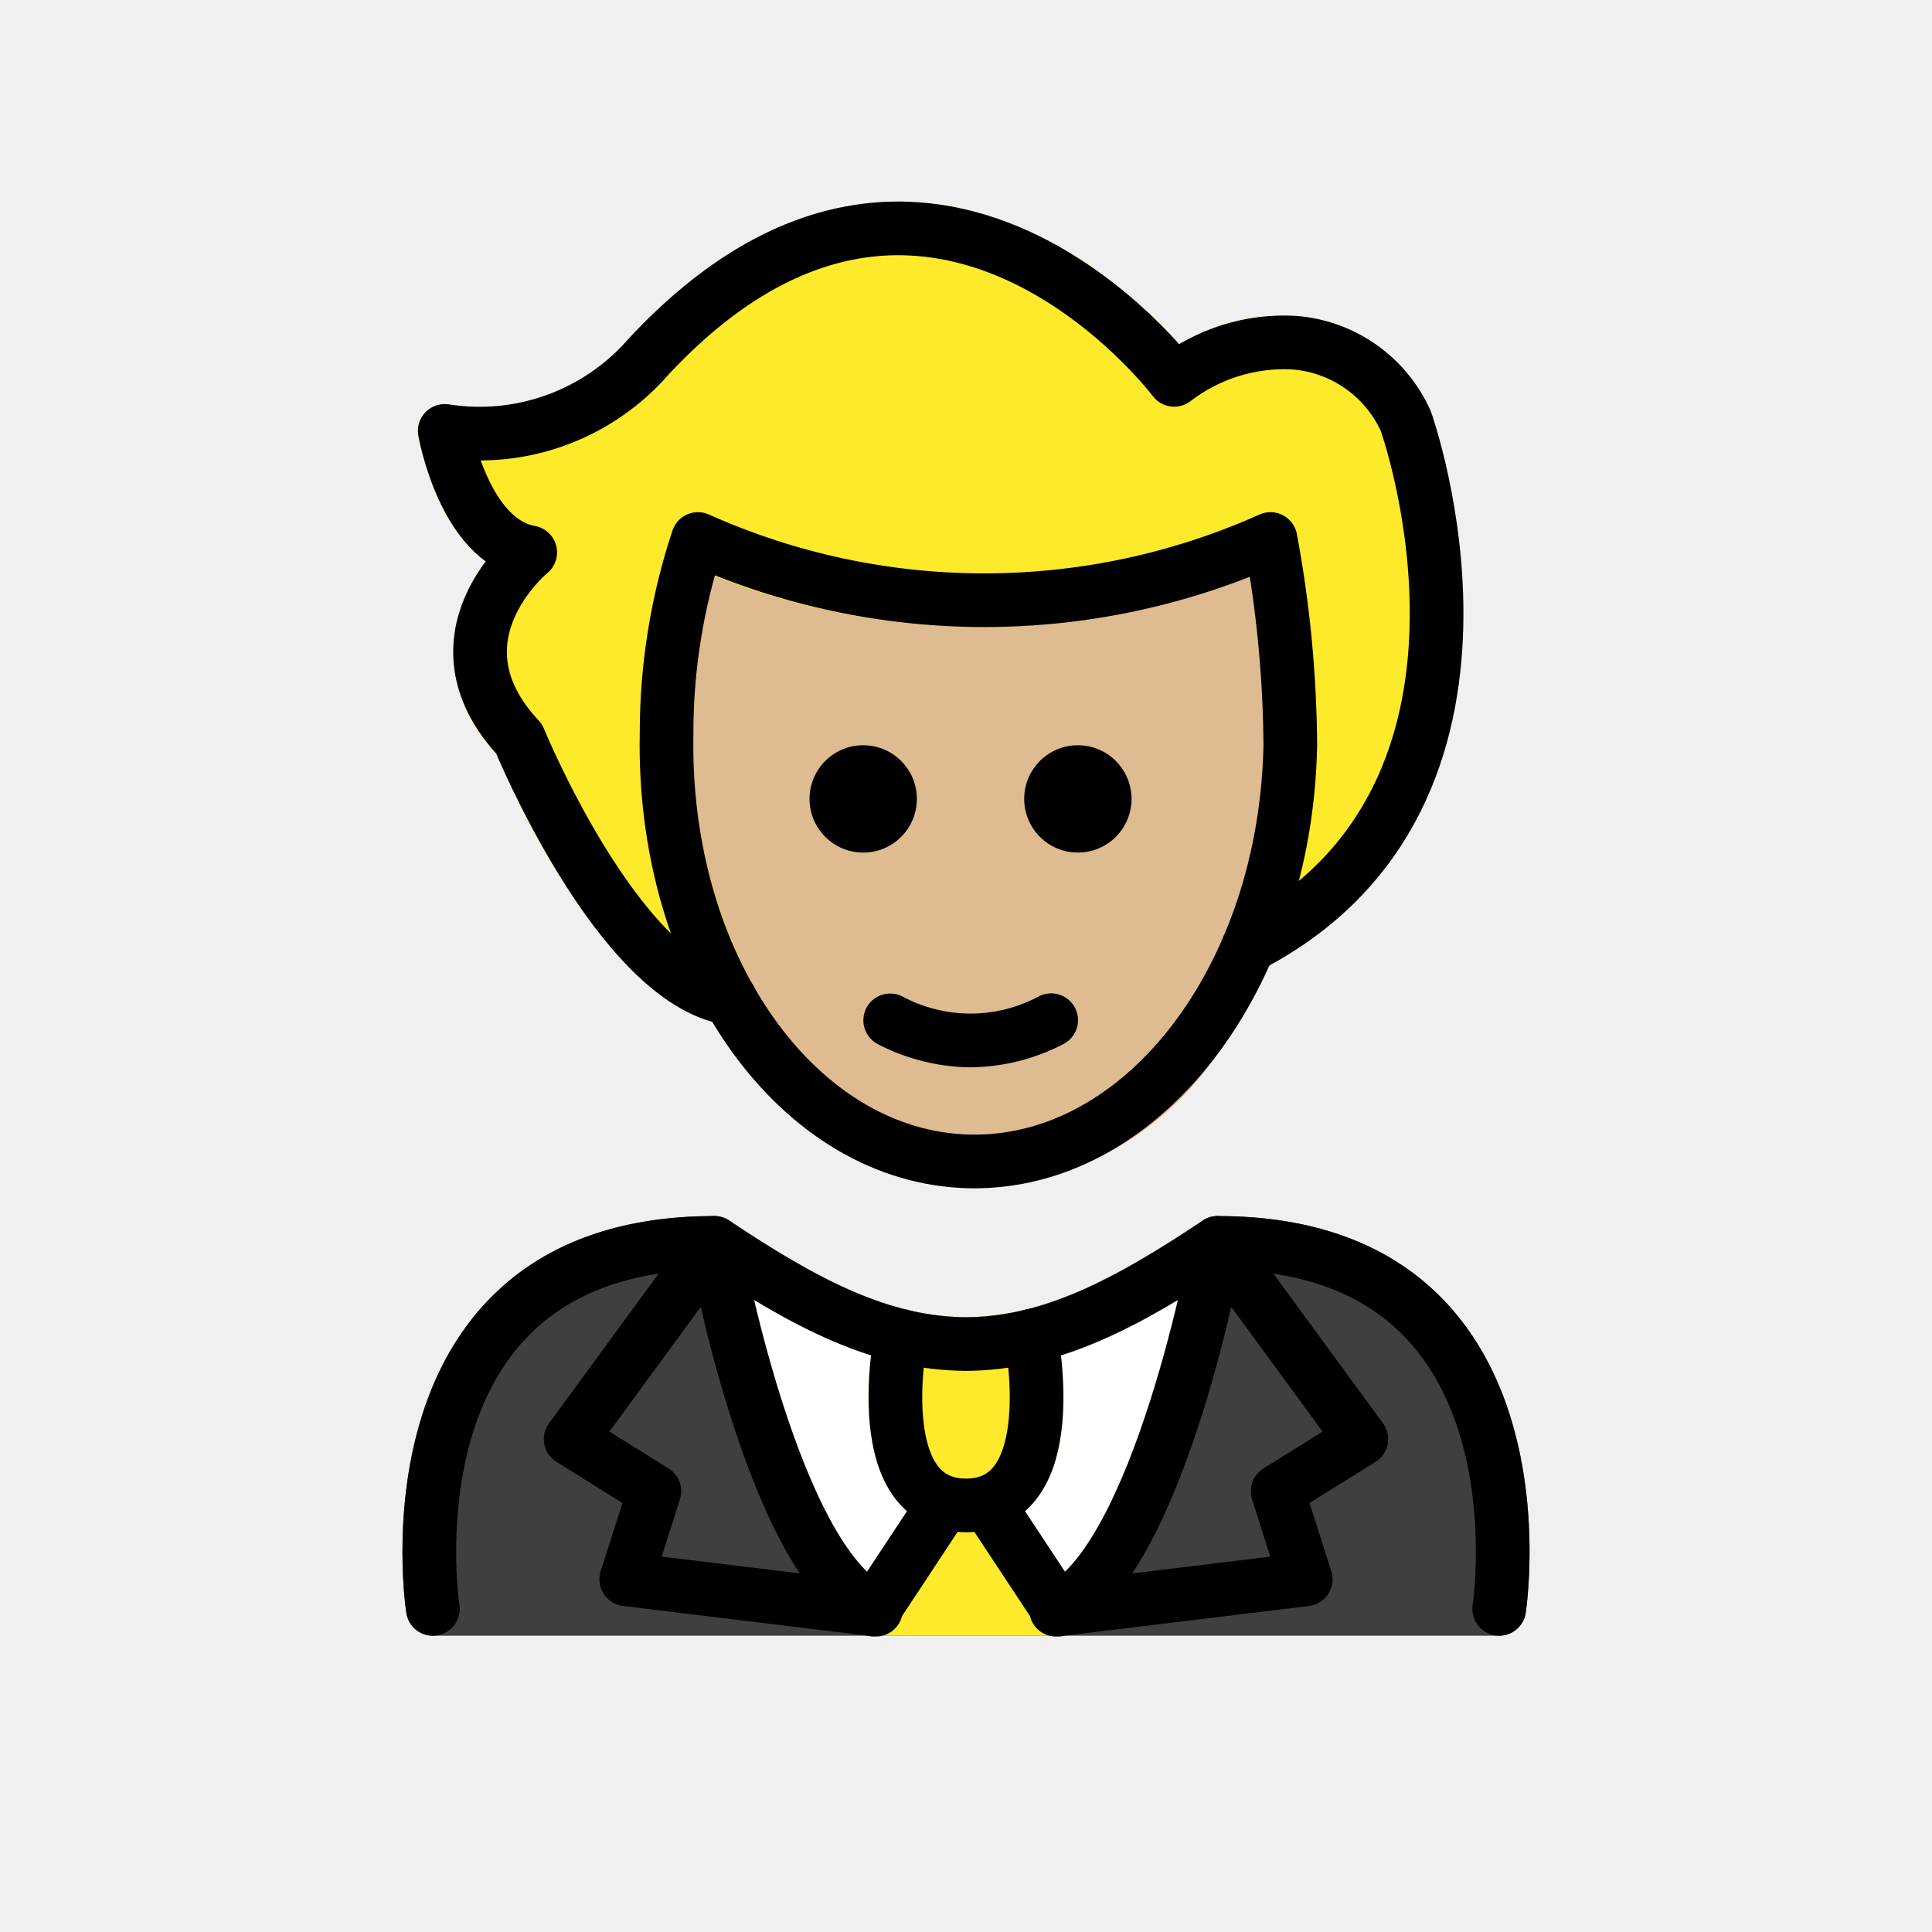
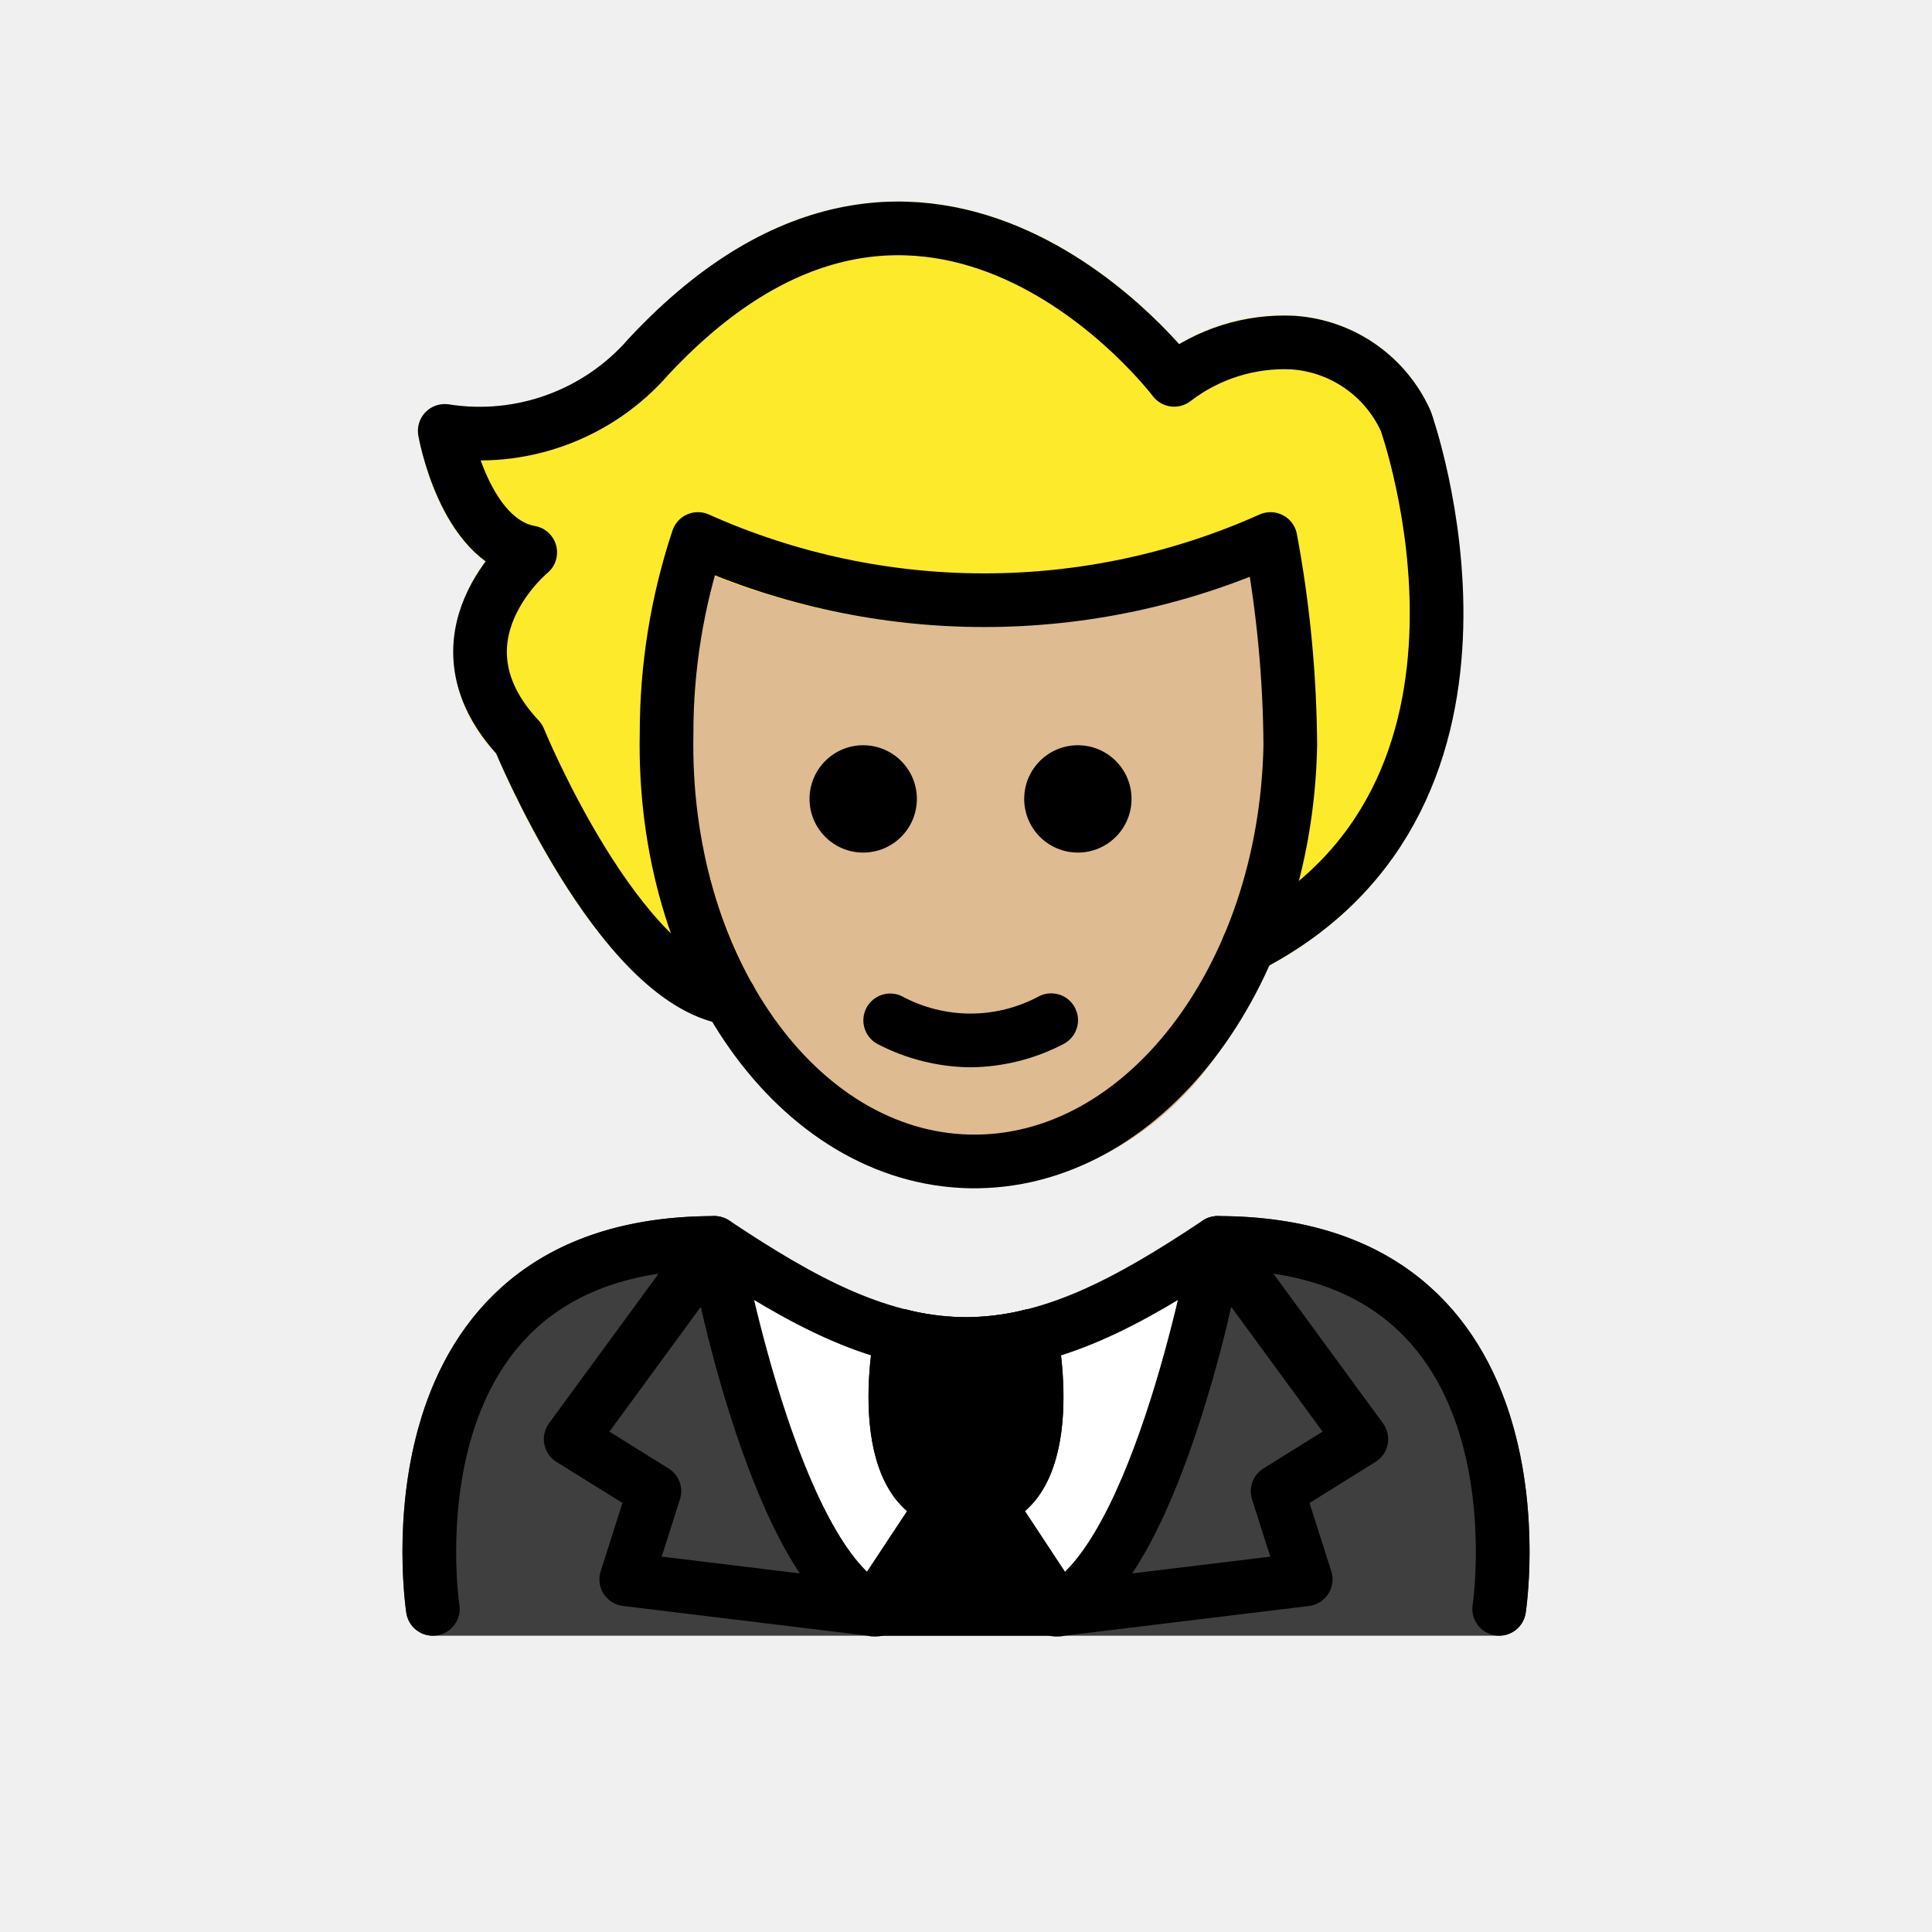
<svg xmlns="http://www.w3.org/2000/svg" id="emoji" viewBox="0 0 72 72">
  <g id="color">
    <path fill="#3f3f3f" d="M55.869,60.958H16.131a1.001,1.001,0,0,1-.988-.848C15.1,59.829,14.126,53.174,17.84,48.845c2.008-2.339,4.963-3.525,8.783-3.525a1.001,1.001,0,0,1,.555.168c3.316,2.211,5.954,3.587,8.822,3.601,2.868-.014,5.505-1.39,8.822-3.601a1.001,1.001,0,0,1,.555-.168c3.821,0,6.776,1.187,8.783,3.526,3.714,4.329,2.74,10.983,2.697,11.265A1.001,1.001,0,0,1,55.869,60.958Z" />
    <path fill="#fff" d="M46.358,46.513l.003-.014a.919.919,0,0,0-.002-.108.712.712,0,0,0-.1-.507.954.954,0,0,0-.049-.12l-.006-.006a1.001,1.001,0,0,0-.219-.218c-.021-.017-.036-.042-.058-.057-.009-.006-.021-.007-.03-.012a.994.994,0,0,0-.332-.133l-.007-.003a.935.935,0,0,0-.136.002.701.701,0,0,0-.498.108.935.935,0,0,0-.1.041C41.505,47.698,38.868,49.074,36,49.088c-2.862-.014-5.495-1.384-8.801-3.587l-.013-.009-.008-.005c-.017-.011-.038-.012-.056-.023a.766.766,0,0,0-.542-.127.948.948,0,0,0-.136-.002l-.007.003a.984.984,0,0,0-.47.25,1.002,1.002,0,0,0-.168.168l-.008.007a.963.963,0,0,0-.062.151.724.724,0,0,0-.087.517c.003.022-.005.043-.001.065l.002.008.003.016c.247,1.351,2.46,12.304,6.585,14.296a.997.997,0,0,0,.435.1h6.64a.997.997,0,0,0,.435-.1c4.131-1.995,6.375-12.974,6.618-14.302Z" />
-     <path fill="#fcea2b" d="M40.259,59.467l-2.067-3.153a4.654,4.654,0,0,0,.374-.377c1.645-2.008.923-5.911.835-6.35-.001-.006-.006-.011-.007-.017s.001-.013-.001-.019a.936.936,0,0,0-.067-.144,1.002,1.002,0,0,0-.094-.202.965.965,0,0,0-.101-.1,1.21,1.21,0,0,0-.531-.3,901.051,901.051,0,0,0-.375-.003c-.01.002-.017.009-.027.011-.004.001-.008-.001-.012,0a8.905,8.905,0,0,1-4.372,0c-.004-.001-.009.001-.013,0-.01-.002-.017-.009-.027-.011a.982.982,0,0,0-.222.001,1.003,1.003,0,0,0-.15.001,4.706,4.706,0,0,0-.353.137.992.992,0,0,0-.193.176.943.943,0,0,0-.086.085.986.986,0,0,0-.104.223.925.925,0,0,0-.059.126c-.001.006.001.011-.001.017-.002.007-.007.012-.008.02-.088.439-.81,4.342.835,6.35a4.69,4.69,0,0,0,.38.373L31.741,59.45a.919.919,0,0,0-.048.981.999.999,0,0,0,.881.527h6.852a.998.998,0,0,0,.881-.527A.89.89,0,0,0,40.259,59.467Z" />
+     <path fill="#000000" d="M40.259,59.467l-2.067-3.153a4.654,4.654,0,0,0,.374-.377c1.645-2.008.923-5.911.835-6.35-.001-.006-.006-.011-.007-.017s.001-.013-.001-.019a.936.936,0,0,0-.067-.144,1.002,1.002,0,0,0-.094-.202.965.965,0,0,0-.101-.1,1.21,1.21,0,0,0-.531-.3,901.051,901.051,0,0,0-.375-.003c-.01.002-.017.009-.027.011-.004.001-.008-.001-.012,0a8.905,8.905,0,0,1-4.372,0c-.004-.001-.009.001-.013,0-.01-.002-.017-.009-.027-.011a.982.982,0,0,0-.222.001,1.003,1.003,0,0,0-.15.001,4.706,4.706,0,0,0-.353.137.992.992,0,0,0-.193.176.943.943,0,0,0-.086.085.986.986,0,0,0-.104.223.925.925,0,0,0-.059.126c-.001.006.001.011-.001.017-.002.007-.007.012-.008.02-.088.439-.81,4.342.835,6.35a4.69,4.69,0,0,0,.38.373L31.741,59.45a.919.919,0,0,0-.048.981.999.999,0,0,0,.881.527h6.852a.998.998,0,0,0,.881-.527A.89.89,0,0,0,40.259,59.467Z" />
  </g>
  <g id="skin">
    <path fill="#debb90" d="M36.322,44.284c-.068,0-.138-.001-.206-.002C29.156,44.137,23.651,36.519,23.842,27.3a23.622,23.622,0,0,1,1.246-7.603,1.001,1.001,0,0,1,.586-.552.991.991,0,0,1,.804.059,25.356,25.356,0,0,0,20.476-.036,1,1,0,0,1,1.377.736,43.874,43.874,0,0,1,.755,7.934A19.764,19.764,0,0,1,45.242,39.46,11.316,11.316,0,0,1,36.322,44.284Z" />
  </g>
  <g id="hair">
    <path fill="#fcea2b" d="M53.325,15.336a5.971,5.971,0,0,0-5.045-3.564,7.449,7.449,0,0,0-4.333,1.055c-1.389-1.553-5.031-5.044-9.91-5.3-3.695-.196-7.272,1.515-10.645,5.136A7.294,7.294,0,0,1,16.75,15.075a1,1,0,0,0-1.16,1.156c.069.399.638,3.329,2.508,4.697a5.824,5.824,0,0,0-1.196,3.048,5.514,5.514,0,0,0,1.587,4.104c.638,1.512,4.087,9.223,8.405,10.074.028.009.056.016.085.022.018.003.036.011.054.014a.995.995,0,0,0,.138.011c.007,0,.014.003.022.003a.994.994,0,0,0,.31-.056c.03-.01.058-.023.087-.035a.948.948,0,0,0,.094-.038c.024-.013.037-.036.059-.051a.977.977,0,0,0,.178-.155.962.962,0,0,0,.088-.105.982.982,0,0,0,.103-.206.962.962,0,0,0,.047-.132c.005-.022.018-.04.022-.063a131.672,131.672,0,0,1-.013-.326,215.659,215.659,0,0,0-.106-.325A18.542,18.542,0,0,1,25.842,27.32a25.05,25.05,0,0,1,.745-5.866,27.24,27.24,0,0,0,19.98.027,36.13,36.13,0,0,1,.52,6.277c0,.004.002.009.002.013l-.003.013a19.292,19.292,0,0,1-1.475,7.084c-.006.014-.003.029-.009.042a.993.993,0,0,0-.045.219.584.584,0,0,0,.017.353.98.98,0,0,0,.054.189c.007.015.006.032.013.047a.941.941,0,0,0,.09.113,1.912,1.912,0,0,0,.408.348c.014.006.029.004.044.009a.982.982,0,0,0,.209.043,1.06,1.06,0,0,0,.139.028c.016,0,.03-.006.046-.007.03-.001.058-.009.087-.013a.987.987,0,0,0,.268-.076c.018-.008.038-.007.057-.016C58.49,30.209,53.384,15.503,53.325,15.336Z" />
  </g>
  <g id="line">
    <path fill="none" stroke="#000" stroke-linecap="round" stroke-linejoin="round" stroke-width="2" d="M48.086,27.805a43.376,43.376,0,0,0-.738-7.718h0a26.091,26.091,0,0,1-21.338,0A22.928,22.928,0,0,0,24.842,27.32c-.181,8.682,4.875,15.828,11.294,15.962s11.768-6.796,11.949-15.477" />
    <path fill="none" stroke="#000" stroke-linecap="round" stroke-linejoin="round" stroke-width="2" d="M46.53,35.26C57.386,29.654,52.39,15.692,52.39,15.692a4.981,4.981,0,0,0-4.198-2.924,6.719,6.719,0,0,0-4.434,1.388S34.646,2.055,24.171,13.29a8.345,8.345,0,0,1-7.597,2.768s.714,4.088,3.186,4.528c0,0-3.916,3.204-.416,6.947,0,0,3.687,8.997,7.847,9.669" />
    <path d="M42.169,29.773a2,2,0,1,1-2-2,2.001,2.001,0,0,1,2,2" />
    <path d="M34.169,29.773a2,2,0,1,1-2-2,2.001,2.001,0,0,1,2,2" />
    <path d="M36.168,39.775a7.652,7.652,0,0,1-3.447-.858,1,1,0,0,1,.894-1.789,5.377,5.377,0,0,0,5.106,0,1,1,0,1,1,.894,1.789A7.653,7.653,0,0,1,36.168,39.775Z" />
    <path fill="none" stroke="#000" stroke-linecap="round" stroke-linejoin="round" stroke-width="2" d="M33.579,49.785S32.314,56.102,36,56.102s2.421-6.318,2.421-6.318" />
    <path fill="none" stroke="#000" stroke-linecap="round" stroke-linejoin="round" stroke-width="2" d="M35.108,56.153l-2.534,3.836c-3.808-1.849-5.951-13.67-5.951-13.67l-5.356,7.313,3.12,1.942-1.048,3.283,9.305,1.131" />
    <path fill="none" stroke="#000" stroke-linecap="round" stroke-linejoin="round" stroke-width="2" d="M36.892,56.153l2.534,3.836c3.808-1.849,5.951-13.67,5.951-13.67l5.356,7.313-3.12,1.942L48.66,58.858l-9.305,1.131" />
    <path fill="none" stroke="#000" stroke-linecap="round" stroke-linejoin="round" stroke-width="2" d="M16.131,59.959S14.033,46.319,26.623,46.319c3.349,2.233,6.218,3.775,9.443,3.769h-.131c3.225.007,6.094-1.536,9.443-3.769,12.59,0,10.492,13.639,10.492,13.639" />
  </g>
</svg>
